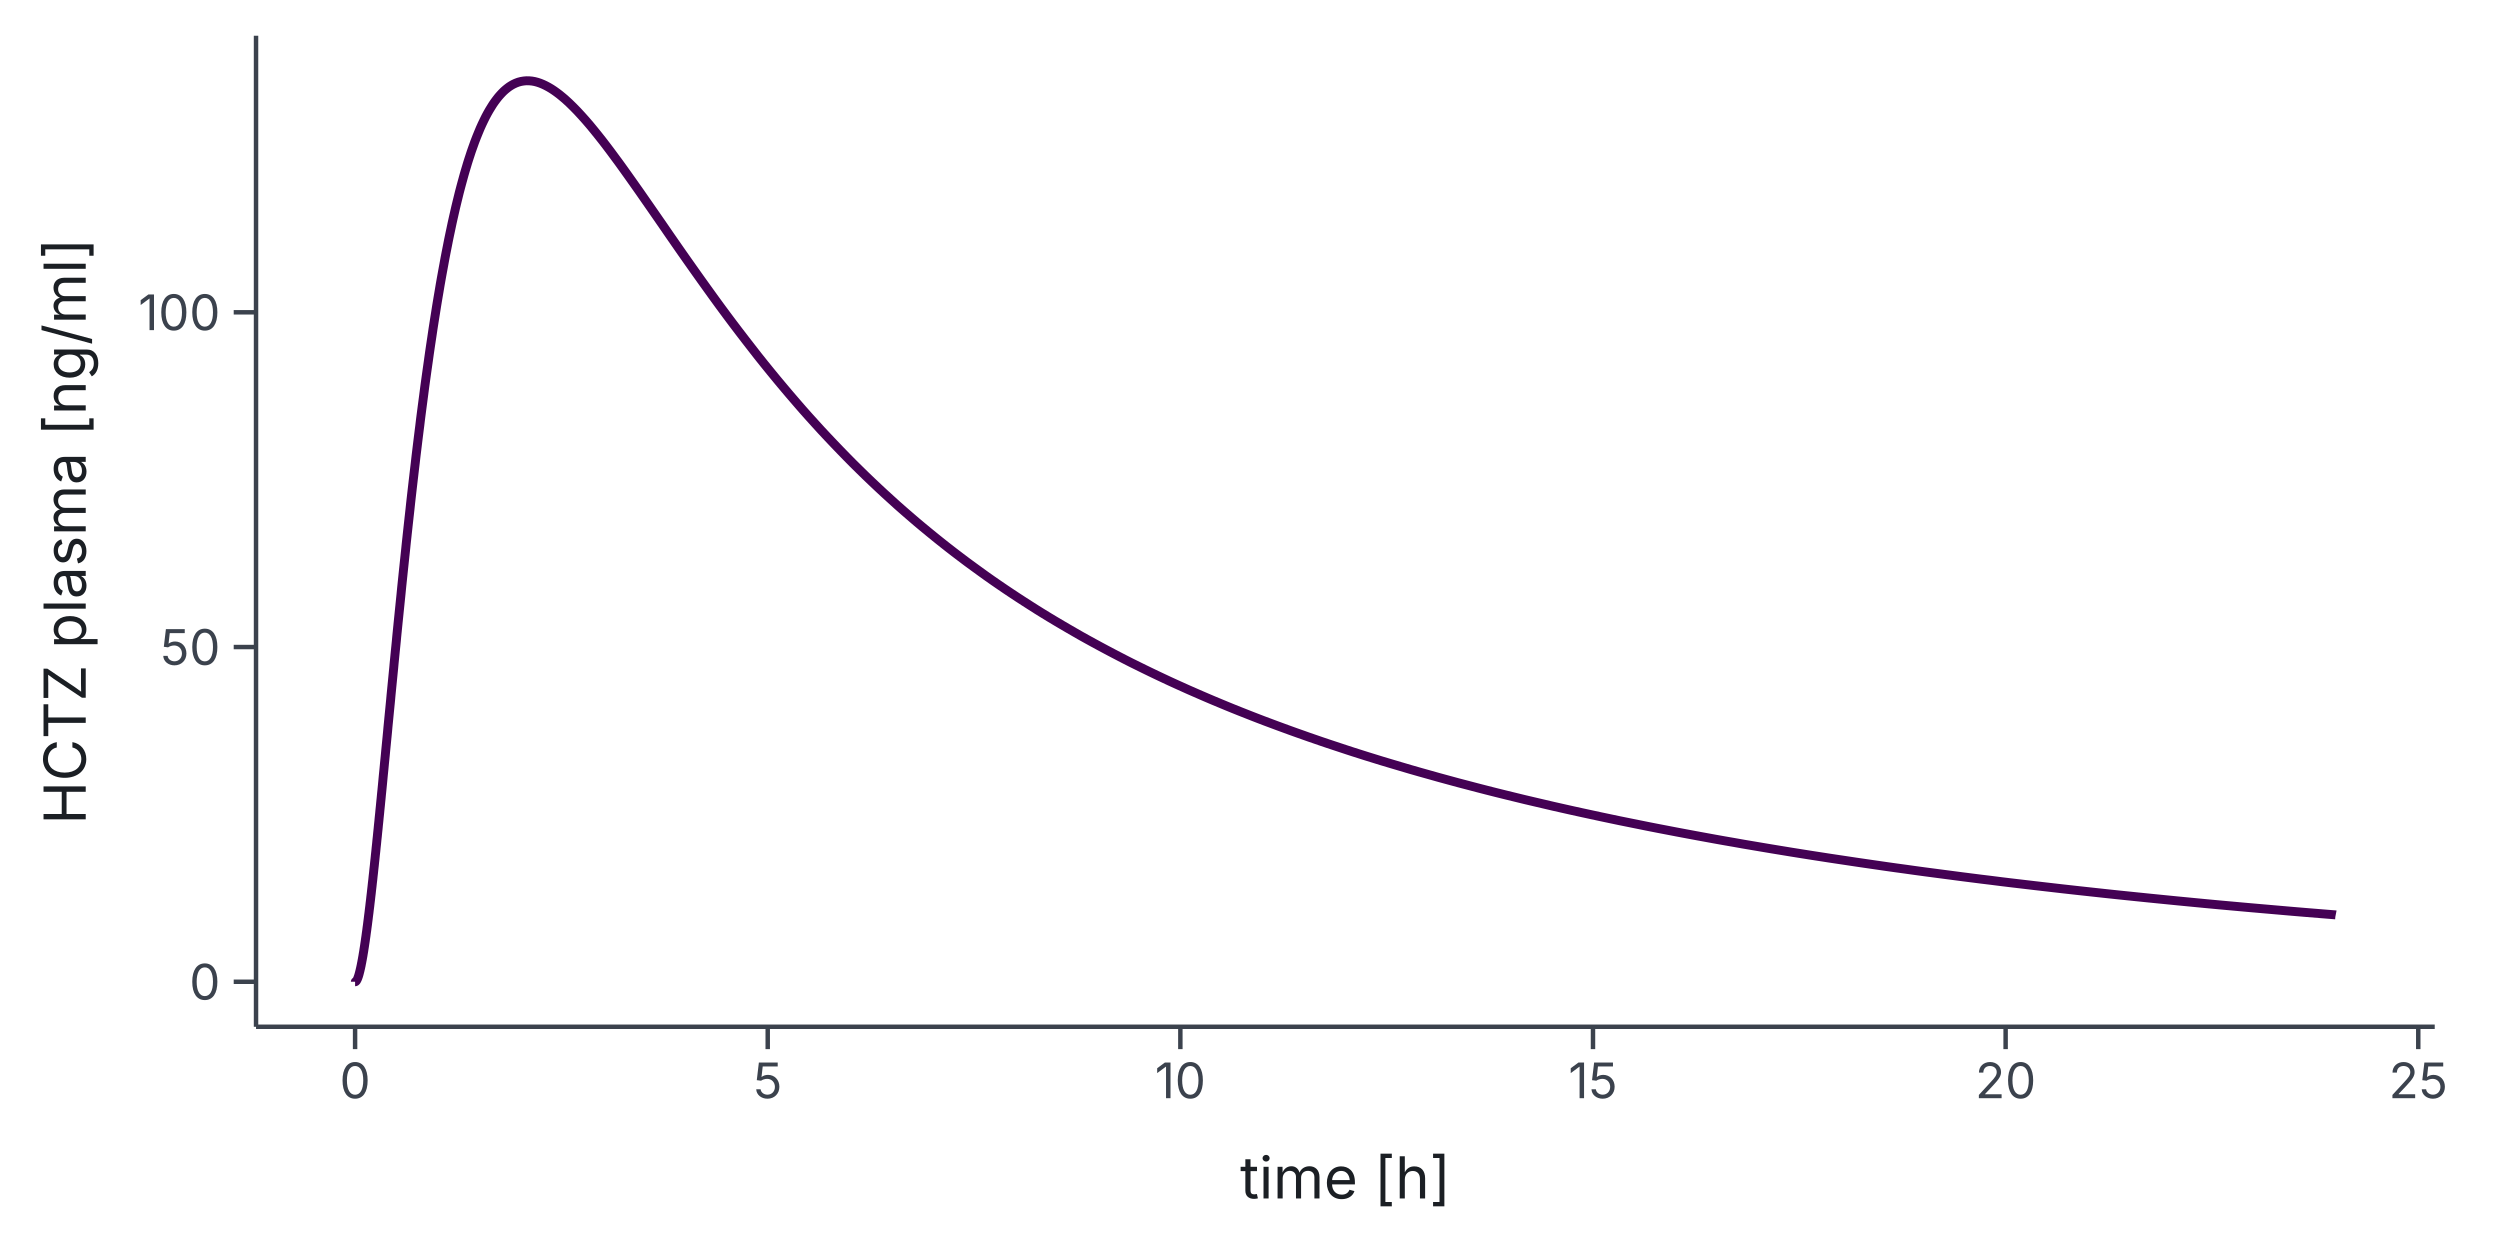
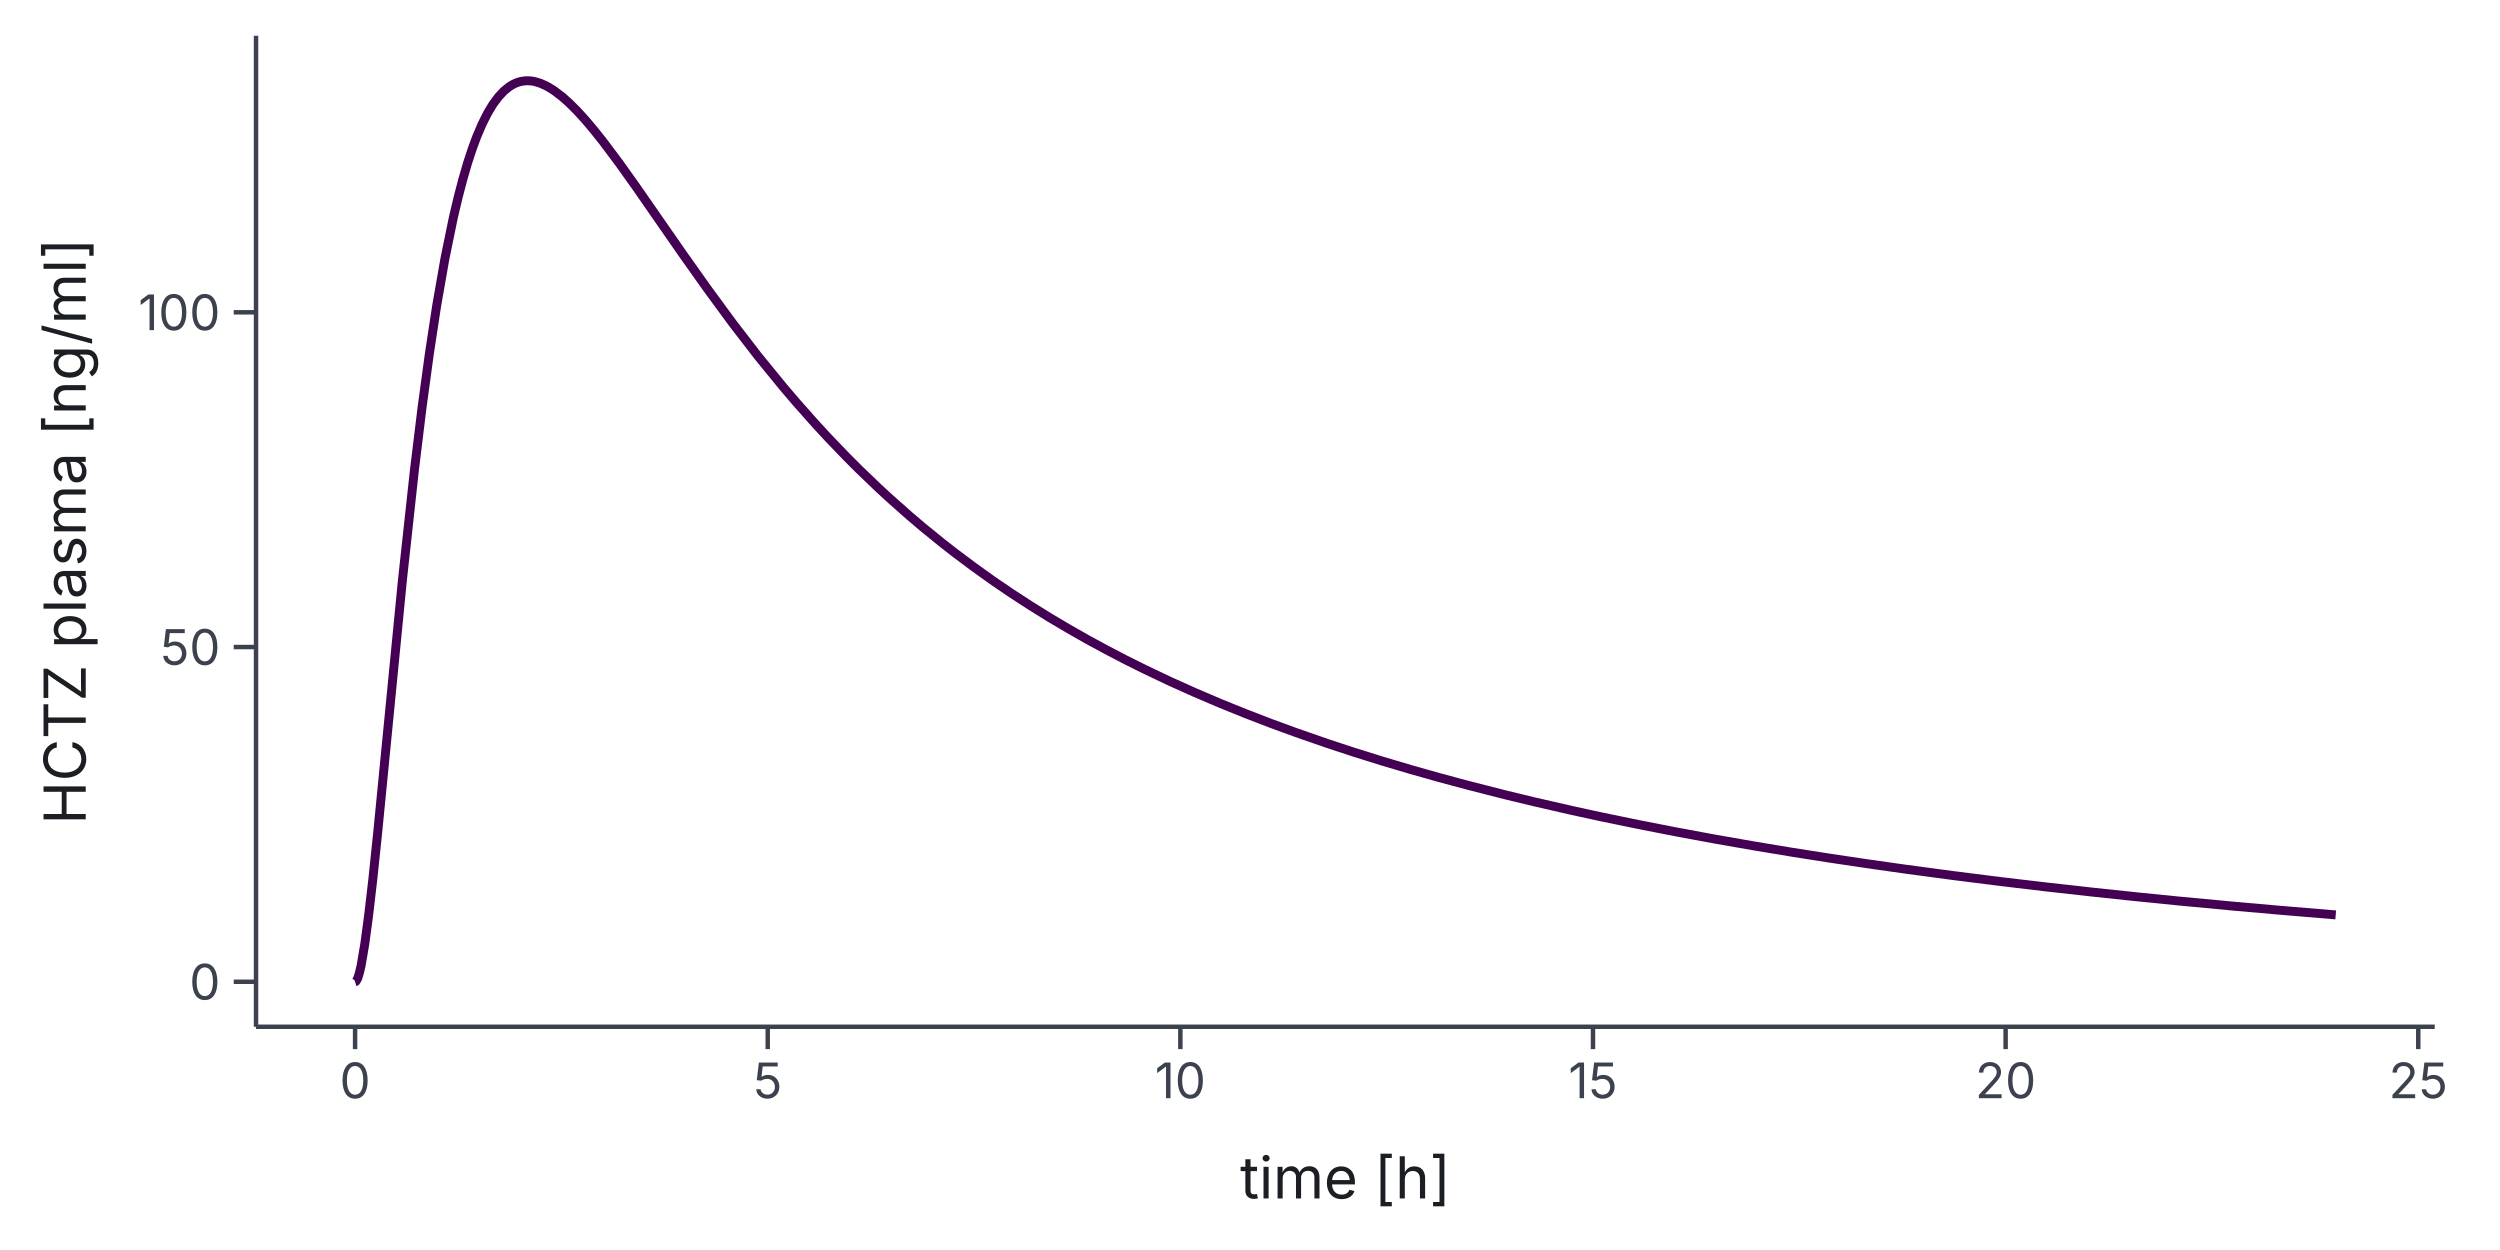
<svg xmlns="http://www.w3.org/2000/svg" width="560" height="280" viewBox="0 0 560 280" class="sbmlsim-figure" role="img" font-family="Inter, -apple-system, BlinkMacSystemFont, 'Segoe UI', Roboto, Helvetica, Arial, sans-serif">
  <defs>
-     <clipPath id="sbmlsim-d4936da6d500-p0-clip-0">
+     <clipPath id="sbmlsim-16cb84dcc3d2-p0-clip-0">
      <rect x="49.35" y="0" width="488.03" height="222" />
    </clipPath>
  </defs>
  <g class="charton-background">
    <rect x="0" y="0" width="560" height="280" fill="#ffffff" />
  </g>
  <svg class="sbmlsim-plot" data-plot="p0" x="8" y="8" width="544" height="264" overflow="visible">
-     <g class="charton-plot" clip-path="url(#sbmlsim-d4936da6d500-p0-clip-0)">
+     <g class="charton-plot" clip-path="url(#sbmlsim-16cb84dcc3d2-p0-clip-0)">
      <g class="sbmlsim-element sbmlsim-curve" data-element="e0">
        <g class="charton-mark charton-mark-path">
-           <path d="M71.54 211.91L71.54 211.91L71.54 211.91L71.54 211.91L71.54 211.91L71.54 211.91L71.54 211.91L71.54 211.91L71.54 211.91L71.54 211.91L71.54 211.91L71.54 211.91L71.54 211.91L71.54 211.91L71.54 211.91L71.54 211.91L71.54 211.91L71.54 211.91L71.54 211.91L71.54 211.91L71.54 211.91L71.54 211.91L71.54 211.91L71.54 211.91L71.54 211.91L71.54 211.91L71.54 211.91L71.54 211.91L71.54 211.91L71.54 211.91L71.54 211.91L71.54 211.91L71.54 211.91L71.54 211.91L71.54 211.91L71.54 211.91L71.54 211.91L71.54 211.91L71.54 211.91L71.54 211.91L71.54 211.91L71.54 211.91L71.54 211.91L71.54 211.91L71.54 211.91L71.54 211.91L71.54 211.91L71.54 211.91L71.54 211.91L71.54 211.91L71.54 211.91L71.54 211.91L71.54 211.91L71.54 211.91L71.54 211.91L71.54 211.91L71.55 211.91L71.55 211.91L71.55 211.91L71.55 211.91L71.55 211.91L71.55 211.91L71.55 211.91L71.55 211.91L71.55 211.91L71.55 211.91L71.55 211.91L71.55 211.91L71.55 211.91L71.55 211.91L71.55 211.91L71.55 211.91L71.55 211.91L71.55 211.91L71.55 211.91L71.55 211.91L71.55 211.91L71.56 211.91L71.56 211.91L71.56 211.91L71.56 211.91L71.56 211.91L71.56 211.91L71.56 211.91L71.56 211.91L71.56 211.91L71.56 211.91L71.56 211.91L71.56 211.91L71.56 211.91L71.56 211.91L71.56 211.91L71.56 211.91L71.56 211.91L71.56 211.91L71.56 211.91L71.56 211.91L71.57 211.91L71.57 211.91L71.57 211.91L71.57 211.91L71.57 211.91L71.57 211.91L71.57 211.91L71.57 211.91L71.57 211.91L71.57 211.91L71.57 211.91L71.57 211.91L71.57 211.91L71.57 211.91L71.57 211.91L71.57 211.91L71.57 211.91L71.57 211.91L71.57 211.91L71.57 211.91L71.57 211.91L71.58 211.91L71.58 211.91L71.58 211.91L71.58 211.91L71.58 211.91L71.58 211.91L71.58 211.91L71.58 211.91L71.58 211.91L71.58 211.91L71.58 211.91L71.58 211.91L71.58 211.91L71.58 211.91L71.58 211.91L71.58 211.91L71.58 211.91L71.58 211.91L71.58 211.91L71.58 211.91L71.58 211.91L71.59 211.91L71.59 211.91L71.59 211.91L71.59 211.91L71.59 211.91L71.59 211.91L71.59 211.91L71.59 211.91L71.59 211.91L71.59 211.91L71.59 211.91L71.59 211.91L71.59 211.91L71.59 211.91L71.59 211.91L71.59 211.91L71.59 211.91L71.59 211.91L71.59 211.91L71.59 211.91L71.6 211.91L71.6 211.91L71.6 211.91L71.6 211.91L71.6 211.91L71.6 211.91L71.6 211.91L71.6 211.91L71.6 211.91L71.6 211.91L71.6 211.9L71.6 211.9L71.6 211.9L71.6 211.9L71.6 211.9L71.6 211.9L71.6 211.9L71.6 211.9L71.6 211.9L71.6 211.9L71.6 211.9L71.61 211.9L71.61 211.9L71.61 211.9L71.61 211.9L71.61 211.9L71.61 211.9L71.61 211.9L71.61 211.9L71.61 211.9L71.61 211.9L71.61 211.9L71.61 211.9L71.61 211.9L71.61 211.9L71.61 211.9L71.61 211.9L71.61 211.9L71.61 211.9L71.62 211.9L71.62 211.9L71.62 211.9L71.62 211.9L71.62 211.9L71.62 211.9L71.62 211.9L71.62 211.9L71.62 211.9L71.62 211.9L71.62 211.9L71.62 211.9L71.62 211.9L71.62 211.9L71.63 211.9L71.63 211.9L71.63 211.9L71.63 211.9L71.63 211.9L71.63 211.9L71.63 211.9L71.63 211.9L71.63 211.9L71.63 211.9L71.63 211.89L71.63 211.89L71.63 211.89L71.63 211.89L71.64 211.89L71.64 211.89L71.64 211.89L71.64 211.89L71.64 211.89L71.64 211.89L71.64 211.89L71.64 211.89L71.64 211.89L71.64 211.89L71.64 211.89L71.64 211.89L71.64 211.89L71.65 211.89L71.65 211.89L71.65 211.89L71.65 211.89L71.65 211.89L71.65 211.89L71.65 211.89L71.65 211.89L71.65 211.89L71.65 211.89L71.65 211.89L71.65 211.89L71.65 211.88L71.65 211.88L71.66 211.88L71.66 211.88L71.66 211.88L71.66 211.88L71.66 211.88L71.66 211.88L71.66 211.88L71.66 211.88L71.66 211.88L71.66 211.88L71.66 211.88L71.66 211.88L71.66 211.88L71.67 211.88L71.67 211.88L71.67 211.88L71.67 211.88L71.67 211.88L71.67 211.88L71.67 211.87L71.67 211.87L71.67 211.87L71.68 211.87L71.68 211.87L71.68 211.87L71.68 211.87L71.68 211.87L71.68 211.87L71.68 211.87L71.68 211.87L71.68 211.87L71.69 211.87L71.69 211.87L71.69 211.86L71.69 211.86L71.69 211.86L71.69 211.86L71.69 211.86L71.69 211.86L71.69 211.86L71.7 211.86L71.7 211.86L71.7 211.86L71.7 211.86L71.7 211.86L71.7 211.85L71.7 211.85L71.7 211.85L71.7 211.85L71.7 211.85L71.71 211.85L71.71 211.85L71.71 211.85L71.71 211.85L71.71 211.85L71.71 211.85L71.71 211.84L71.71 211.84L71.72 211.84L71.72 211.84L71.72 211.84L71.72 211.84L71.72 211.84L71.72 211.83L71.73 211.83L71.73 211.83L71.73 211.83L71.73 211.83L71.73 211.83L71.73 211.83L71.74 211.82L71.74 211.82L71.74 211.82L71.74 211.82L71.74 211.82L71.74 211.82L71.75 211.81L71.75 211.81L71.75 211.81L71.75 211.81L71.75 211.81L71.75 211.81L71.76 211.8L71.76 211.8L71.76 211.8L71.76 211.8L71.76 211.8L71.77 211.79L71.77 211.79L71.77 211.79L71.78 211.78L71.78 211.78L71.78 211.78L71.78 211.78L71.79 211.77L71.79 211.77L71.79 211.77L71.79 211.76L71.8 211.76L71.8 211.76L71.8 211.76L71.8 211.75L71.81 211.75L71.81 211.75L71.81 211.74L71.82 211.74L71.82 211.73L71.82 211.73L71.83 211.72L71.83 211.72L71.83 211.71L71.84 211.71L71.84 211.7L71.85 211.7L71.85 211.69L71.85 211.68L71.86 211.68L71.86 211.67L71.87 211.66L71.87 211.66L71.88 211.65L71.88 211.64L71.89 211.63L71.9 211.62L71.91 211.6L71.91 211.59L71.92 211.57L71.93 211.56L71.94 211.54L71.95 211.53L71.96 211.5L71.98 211.47L71.99 211.44L72.01 211.41L72.03 211.36L72.06 211.3L72.08 211.25L72.11 211.19L72.13 211.12L72.16 211.06L72.18 210.99L72.21 210.92L72.23 210.85L72.27 210.73L72.32 210.6L72.36 210.46L72.4 210.32L72.44 210.18L72.48 210.03L72.52 209.87L72.56 209.71L72.64 209.4L72.71 209.08L72.77 208.84L72.82 208.59L72.88 208.33L72.93 208.06L72.98 207.79L73.04 207.51L73.09 207.22L73.15 206.92L73.2 206.62L73.29 206.13L73.37 205.63L73.46 205.11L73.54 204.57L73.63 204.02L73.71 203.46L73.8 202.88L73.88 202.29L73.97 201.68L74.05 201.07L74.14 200.44L74.22 199.8L74.31 199.15L74.39 198.49L74.48 197.81L74.56 197.13L74.65 196.44L74.73 195.74L74.82 195.03L74.9 194.31L74.99 193.58L75.07 192.85L75.16 192.1L75.24 191.35L75.33 190.59L75.41 189.83L75.5 189.06L75.58 188.28L75.67 187.49L75.75 186.7L75.84 185.91L75.92 185.1L76.01 184.3L76.09 183.48L76.18 182.67L76.26 181.84L76.35 181.02L76.43 180.18L76.52 179.35L76.6 178.51L76.69 177.67L76.77 176.82L76.86 175.97L76.94 175.12L77.03 174.26L77.11 173.4L77.2 172.54L77.28 171.68L77.37 170.81L77.45 169.94L77.54 169.07L77.67 167.73L77.87 165.6L78.01 164.21L78.14 162.81L78.28 161.42L78.41 160.02L78.51 159L78.61 157.97L78.71 156.95L78.81 155.92L78.9 154.89L79 153.87L79.1 152.84L79.2 151.81L79.3 150.79L79.4 149.77L79.5 148.74L79.59 147.72L79.69 146.7L79.79 145.68L79.89 144.66L79.99 143.64L80.09 142.62L80.19 141.61L80.28 140.6L80.38 139.59L80.48 138.58L80.58 137.57L80.68 136.57L80.78 135.57L80.87 134.57L80.97 133.57L81.14 131.87L81.31 130.18L81.48 128.5L81.65 126.83L81.82 125.16L81.98 123.51L82.15 121.87L82.32 120.23L82.49 118.61L82.66 117L82.83 115.4L82.99 113.81L83.16 112.23L83.33 110.66L83.5 109.11L83.67 107.57L83.84 106.04L84 104.52L84.17 103.01L84.34 101.52L84.51 100.04L84.68 98.58L84.85 97.12L85.02 95.69L85.18 94.26L85.35 92.85L85.52 91.45L85.69 90.06L85.86 88.69L86.03 87.34L86.19 85.99L86.36 84.66L86.53 83.35L86.7 82.05L86.87 80.76L87.13 78.75L87.4 76.77L87.67 74.83L87.94 72.93L88.2 71.06L88.47 69.22L88.74 67.42L89 65.65L89.27 63.92L89.54 62.23L89.8 60.57L90.07 58.94L90.34 57.35L90.6 55.79L90.87 54.26L91.14 52.77L91.41 51.31L91.67 49.88L91.94 48.48L92.21 47.12L92.47 45.79L92.74 44.49L93.01 43.22L93.27 41.98L93.54 40.77L93.81 39.59L94.07 38.45L94.34 37.33L94.61 36.23L94.87 35.17L95.14 34.14L95.41 33.13L95.68 32.15L95.94 31.2L96.21 30.27L96.48 29.37L96.74 28.5L97.01 27.65L97.28 26.83L97.54 26.03L97.81 25.26L98.08 24.51L98.34 23.78L98.75 22.72L99.16 21.71L99.56 20.75L99.97 19.84L100.38 18.98L100.78 18.17L101.19 17.4L101.6 16.68L102.01 16.01L102.41 15.37L102.82 14.78L103.23 14.23L103.63 13.72L104.04 13.25L104.45 12.81L104.85 12.41L105.26 12.05L105.67 11.72L106.07 11.42L106.48 11.16L106.89 10.92L107.5 10.63L108.11 10.4L108.72 10.24L109.34 10.14L109.95 10.09L110.56 10.1L111.18 10.16L111.79 10.27L112.4 10.43L113.02 10.64L113.63 10.89L114.24 11.18L114.86 11.51L115.47 11.87L116.08 12.27L116.7 12.71L117.31 13.17L117.92 13.67L118.54 14.19L119.47 15.04L120.4 15.95L121.33 16.9L122.26 17.91L123.2 18.96L124.13 20.04L125.06 21.17L125.99 22.32L126.93 23.51L127.86 24.72L128.79 25.95L129.72 27.21L130.66 28.48L131.59 29.77L132.52 31.07L133.45 32.38L134.38 33.7L135.32 35.03L136.25 36.37L137.67 38.41L139.09 40.46L140.51 42.51L141.92 44.56L143.34 46.61L144.76 48.65L146.18 50.67L147.6 52.68L149.02 54.68L150.44 56.66L151.85 58.62L153.27 60.57L154.69 62.49L156.11 64.39L157.53 66.26L158.95 68.11L160.37 69.94L161.78 71.75L163.2 73.53L164.62 75.28L166.04 77.01L167.46 78.71L168.88 80.39L170.3 82.04L171.71 83.67L173.13 85.27L174.55 86.84L175.97 88.4L177.39 89.92L178.81 91.42L180.23 92.9L181.65 94.36L183.06 95.79L184.48 97.19L185.9 98.58L187.32 99.94L188.74 101.28L190.16 102.6L191.58 103.89L192.99 105.17L194.41 106.42L195.83 107.65L197.25 108.87L198.67 110.06L200.09 111.23L201.51 112.39L202.92 113.52L204.34 114.64L205.76 115.74L207.18 116.82L208.6 117.89L210.02 118.93L211.44 119.96L212.85 120.98L214.27 121.98L215.69 122.96L217.11 123.93L218.53 124.88L219.95 125.82L221.37 126.74L222.79 127.65L224.2 128.55L225.62 129.43L227.04 130.3L228.46 131.15L229.88 131.99L231.3 132.82L232.72 133.64L234.13 134.45L235.55 135.24L236.97 136.02L238.39 136.79L239.81 137.55L241.23 138.3L242.65 139.04L244.06 139.77L245.48 140.49L246.9 141.19L248.32 141.89L249.74 142.58L251.16 143.26L252.58 143.93L253.99 144.59L255.41 145.24L256.83 145.88L258.25 146.52L259.67 147.14L261.09 147.76L262.51 148.37L263.92 148.97L265.34 149.56L266.76 150.15L268.18 150.73L269.6 151.3L271.02 151.86L272.44 152.42L273.86 152.97L275.27 153.51L276.69 154.04L278.11 154.57L279.53 155.09L280.95 155.61L282.37 156.12L283.79 156.62L285.2 157.12L286.62 157.61L288.04 158.1L289.46 158.58L290.88 159.05L292.3 159.52L293.72 159.99L295.13 160.45L296.55 160.9L297.97 161.35L299.39 161.79L301.52 162.45L303.66 163.09L305.79 163.72L307.92 164.35L310.05 164.96L312.19 165.56L314.32 166.16L316.45 166.74L318.58 167.32L320.72 167.88L322.85 168.44L324.98 168.99L327.11 169.53L329.25 170.06L331.38 170.58L333.51 171.1L335.64 171.6L337.78 172.1L339.91 172.6L342.04 173.08L344.17 173.56L346.31 174.03L348.44 174.49L350.57 174.95L352.7 175.4L354.84 175.85L356.97 176.28L359.1 176.71L361.23 177.14L363.37 177.56L365.5 177.97L367.63 178.38L369.76 178.78L371.9 179.18L374.03 179.57L376.16 179.96L378.29 180.34L380.43 180.71L382.56 181.09L384.69 181.45L386.82 181.81L388.96 182.17L391.09 182.52L393.22 182.87L395.35 183.21L397.49 183.55L399.62 183.88L401.75 184.21L403.88 184.53L406.02 184.85L408.15 185.17L410.28 185.48L412.41 185.79L414.55 186.1L416.68 186.4L418.81 186.69L420.95 186.99L423.08 187.28L425.21 187.56L427.34 187.84L429.48 188.12L431.61 188.4L433.74 188.67L435.87 188.94L438.01 189.2L440.14 189.47L442.27 189.73L444.4 189.98L447.62 190.36L450.83 190.73L454.05 191.1L457.27 191.46L460.48 191.81L463.7 192.16L466.91 192.5L470.13 192.83L473.35 193.16L476.56 193.48L479.78 193.8L482.99 194.11L486.21 194.42L489.42 194.72L492.64 195.01L495.86 195.3L499.07 195.58L502.29 195.86L505.5 196.14L508.72 196.41L511.93 196.67L515.15 196.93L515.2 196.94" fill="none" stroke="#440154" stroke-width="2" stroke-linejoin="round" />
+           <path d="M71.54 211.91L71.68 211.87L71.83 211.71L72.16 211.06L72.52 209.87L72.88 208.33L73.71 203.46L74.56 197.13L75.5 189.06L76.6 178.51L82.15 121.87L84.85 97.12L86.53 83.35L88.2 71.06L89.8 60.57L91.67 49.88L93.54 40.77L94.61 36.23L95.68 32.15L96.74 28.5L97.81 25.26L98.75 22.72L99.97 19.84L101.19 17.4L102.41 15.37L103.63 13.72L104.85 12.41L106.07 11.42L106.89 10.92L107.5 10.63L108.11 10.4L108.72 10.24L109.34 10.14L109.95 10.09L110.56 10.1L111.18 10.16L111.79 10.27L113.02 10.64L114.24 11.18L114.86 11.51L116.08 12.27L117.92 13.67L119.47 15.04L121.33 16.9L123.2 18.96L125.06 21.17L126.93 23.51L130.66 28.48L134.38 33.7L144.76 48.65L150.44 56.66L156.11 64.39L161.78 71.75L167.46 78.71L170.3 82.04L174.55 86.84L177.39 89.92L181.65 94.36L184.48 97.19L188.74 101.28L191.58 103.89L195.83 107.65L198.67 110.06L202.92 113.52L205.76 115.74L210.02 118.93L214.27 121.98L218.53 124.88L222.79 127.65L227.04 130.3L231.3 132.82L235.55 135.24L239.81 137.55L244.06 139.77L248.32 141.89L253.99 144.59L259.67 147.14L265.34 149.56L271.02 151.86L276.69 154.04L282.37 156.12L289.46 158.58L295.13 160.45L301.52 162.45L307.92 164.35L314.32 166.16L320.72 167.88L329.25 170.06L335.64 171.6L344.17 173.56L350.57 174.95L359.1 176.71L367.63 178.38L376.16 179.96L384.69 181.45L393.22 182.87L401.75 184.21L410.28 185.48L418.81 186.69L429.48 188.12L440.14 189.47L450.83 190.73L460.48 191.81L470.13 192.83L479.78 193.8L492.64 195.01L502.29 195.86L515.2 196.94" fill="none" stroke="#440154" stroke-width="2" stroke-linejoin="round" />
        </g>
      </g>
    </g>
    <g class="charton-axis charton-axis-x" data-axis="x">
      <g class="charton-axis-line">
        <path d="M49.35 222L537.38 222" fill="none" stroke="#3b424d" stroke-width="1" stroke-linejoin="round" />
      </g>
      <g class="charton-tick">
        <path d="M71.54 222L71.54 227" fill="none" stroke="#3b424d" stroke-width="1" stroke-linejoin="round" />
        <path d="M163.97 222L163.97 227" fill="none" stroke="#3b424d" stroke-width="1" stroke-linejoin="round" />
        <path d="M256.4 222L256.4 227" fill="none" stroke="#3b424d" stroke-width="1" stroke-linejoin="round" />
        <path d="M348.83 222L348.83 227" fill="none" stroke="#3b424d" stroke-width="1" stroke-linejoin="round" />
        <path d="M441.26 222L441.26 227" fill="none" stroke="#3b424d" stroke-width="1" stroke-linejoin="round" />
        <path d="M533.69 222L533.69 227" fill="none" stroke="#3b424d" stroke-width="1" stroke-linejoin="round" />
      </g>
      <g class="charton-tick-label">
        <text x="71.54" y="230" font-size="11" fill="#3b424d" text-anchor="middle" dominant-baseline="hanging">0</text>
        <text x="163.97" y="230" font-size="11" fill="#3b424d" text-anchor="middle" dominant-baseline="hanging">5</text>
        <text x="256.4" y="230" font-size="11" fill="#3b424d" text-anchor="middle" dominant-baseline="hanging">10</text>
        <text x="348.83" y="230" font-size="11" fill="#3b424d" text-anchor="middle" dominant-baseline="hanging">15</text>
        <text x="441.26" y="230" font-size="11" fill="#3b424d" text-anchor="middle" dominant-baseline="hanging">20</text>
        <text x="533.69" y="230" font-size="11" fill="#3b424d" text-anchor="middle" dominant-baseline="hanging">25</text>
      </g>
      <g class="charton-axis-title">
        <text x="293.37" y="251" font-size="13" fill="#1b1f24" text-anchor="middle" dominant-baseline="hanging">time [h]</text>
      </g>
    </g>
    <g class="charton-axis charton-axis-y" data-axis="y">
      <g class="charton-axis-line">
        <path d="M49.35 0L49.35 222" fill="none" stroke="#3b424d" stroke-width="1" stroke-linejoin="round" />
      </g>
      <g class="charton-tick">
        <path d="M49.35 211.91L44.35 211.91" fill="none" stroke="#3b424d" stroke-width="1" stroke-linejoin="round" />
        <path d="M49.35 136.93L44.35 136.93" fill="none" stroke="#3b424d" stroke-width="1" stroke-linejoin="round" />
        <path d="M49.35 61.95L44.35 61.95" fill="none" stroke="#3b424d" stroke-width="1" stroke-linejoin="round" />
      </g>
      <g class="charton-tick-label">
        <text x="41.35" y="211.91" font-size="11" fill="#3b424d" text-anchor="end" dominant-baseline="central">0</text>
        <text x="41.35" y="136.93" font-size="11" fill="#3b424d" text-anchor="end" dominant-baseline="central">50</text>
        <text x="41.35" y="61.95" font-size="11" fill="#3b424d" text-anchor="end" dominant-baseline="central">100</text>
      </g>
      <g class="charton-axis-title">
        <text x="6.5" y="111" font-size="13" fill="#1b1f24" text-anchor="middle" dominant-baseline="middle" transform="rotate(-90 6.5 111)">HCTZ plasma [ng/ml]</text>
      </g>
    </g>
  </svg>
</svg>
